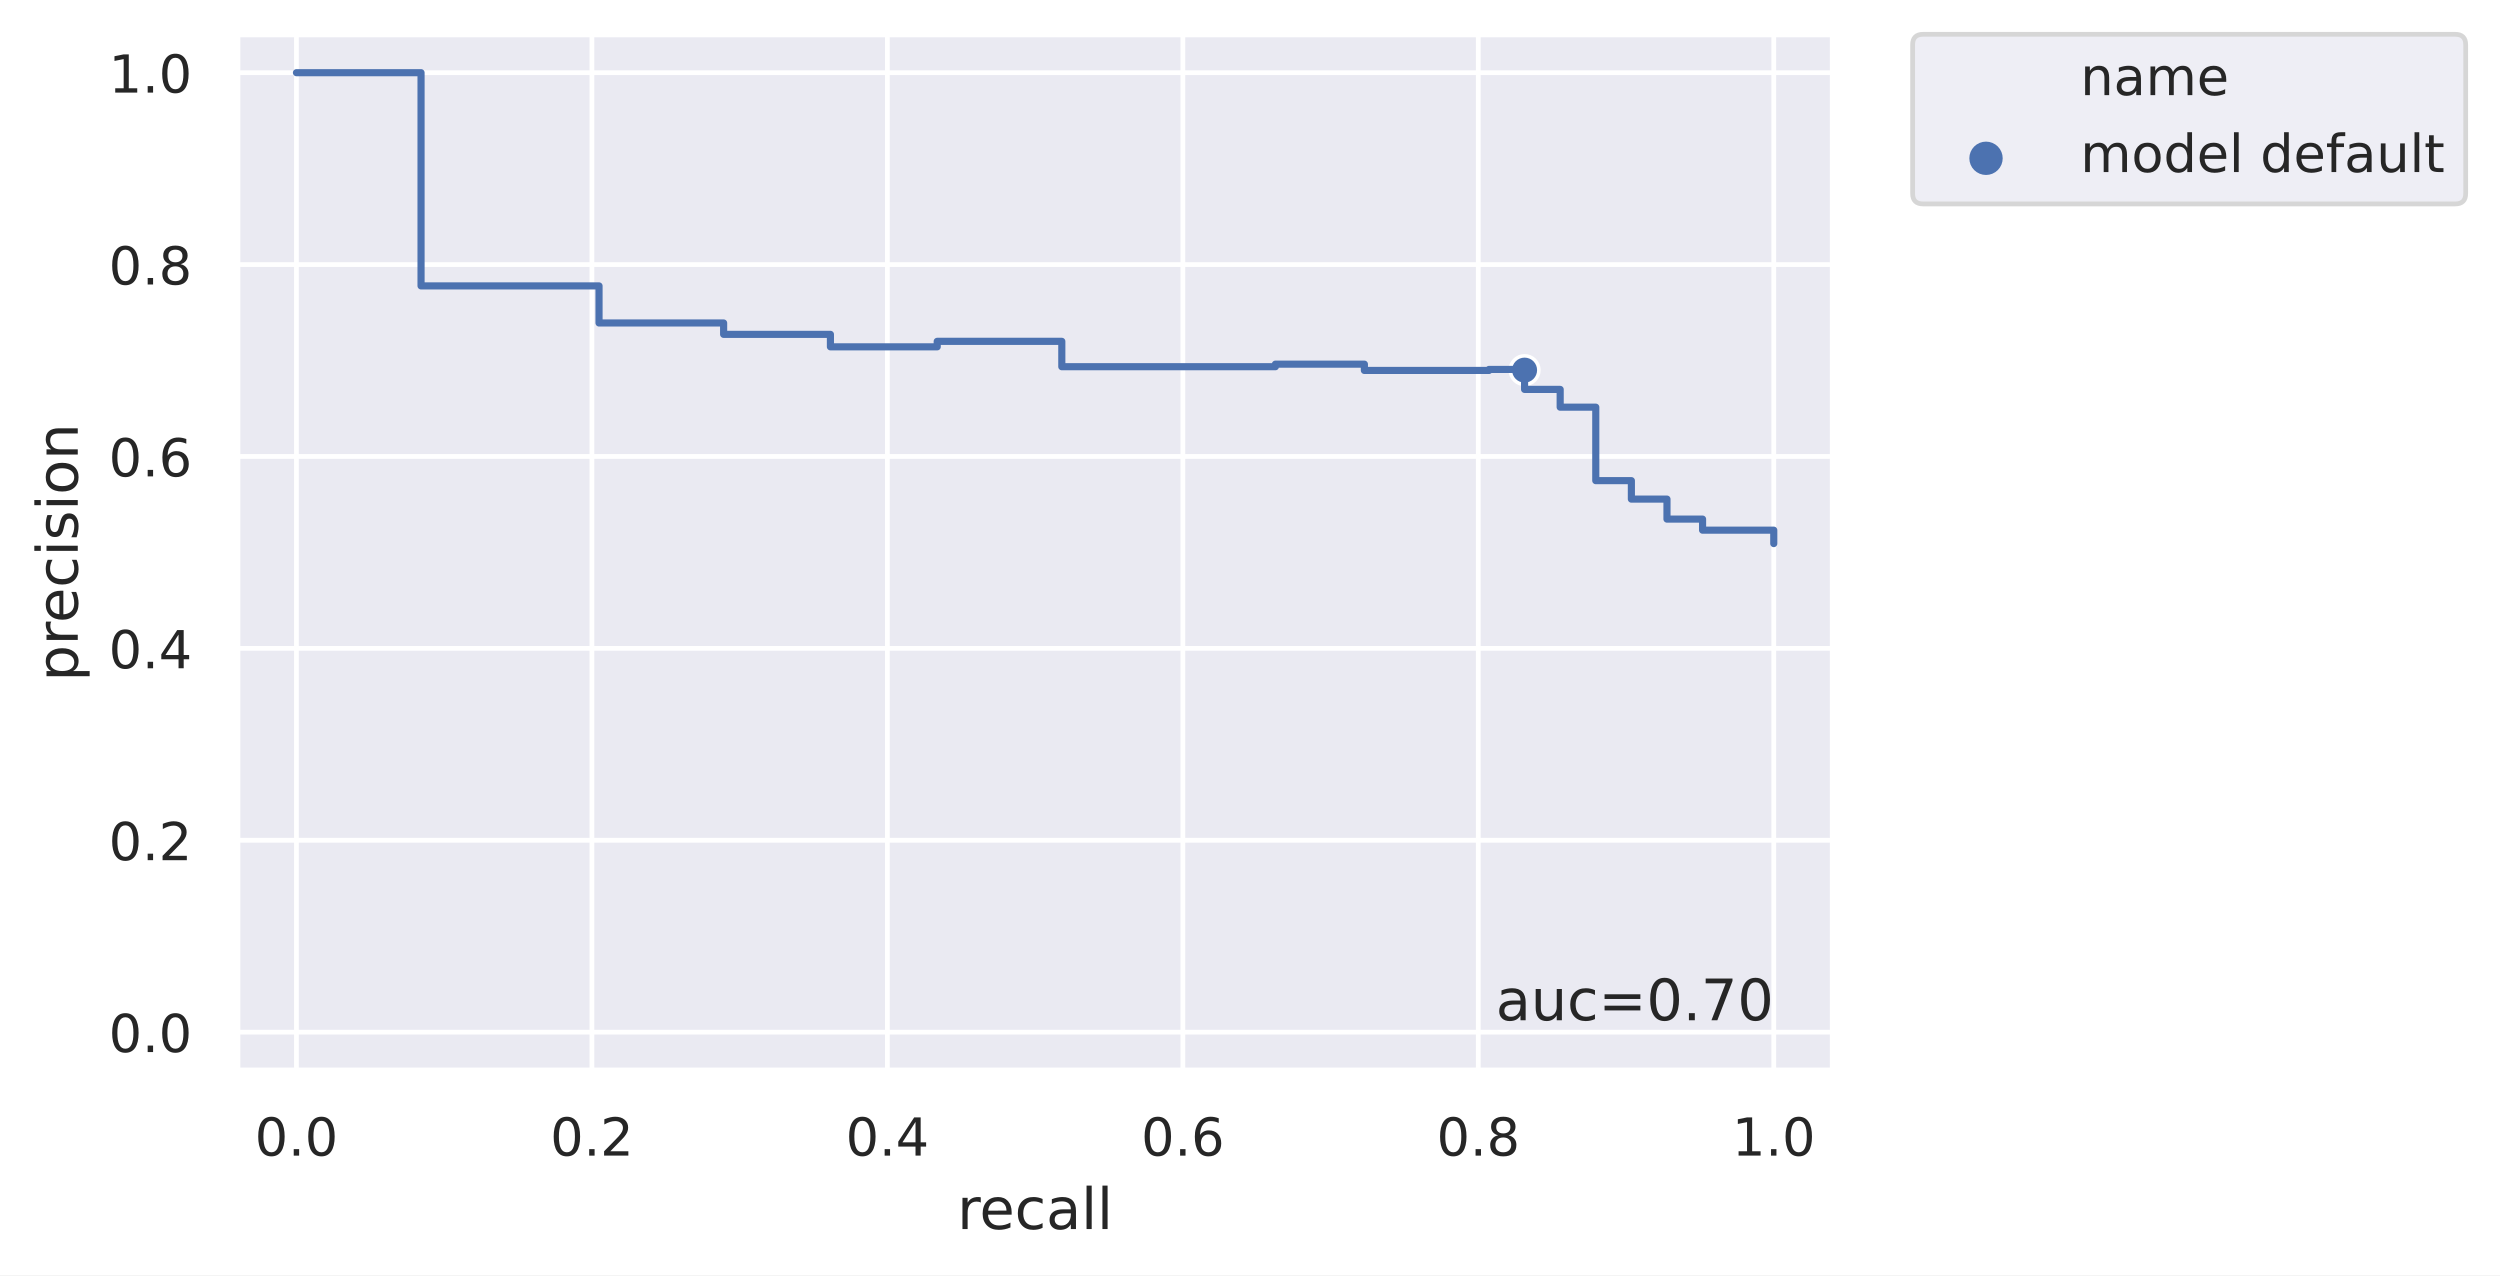
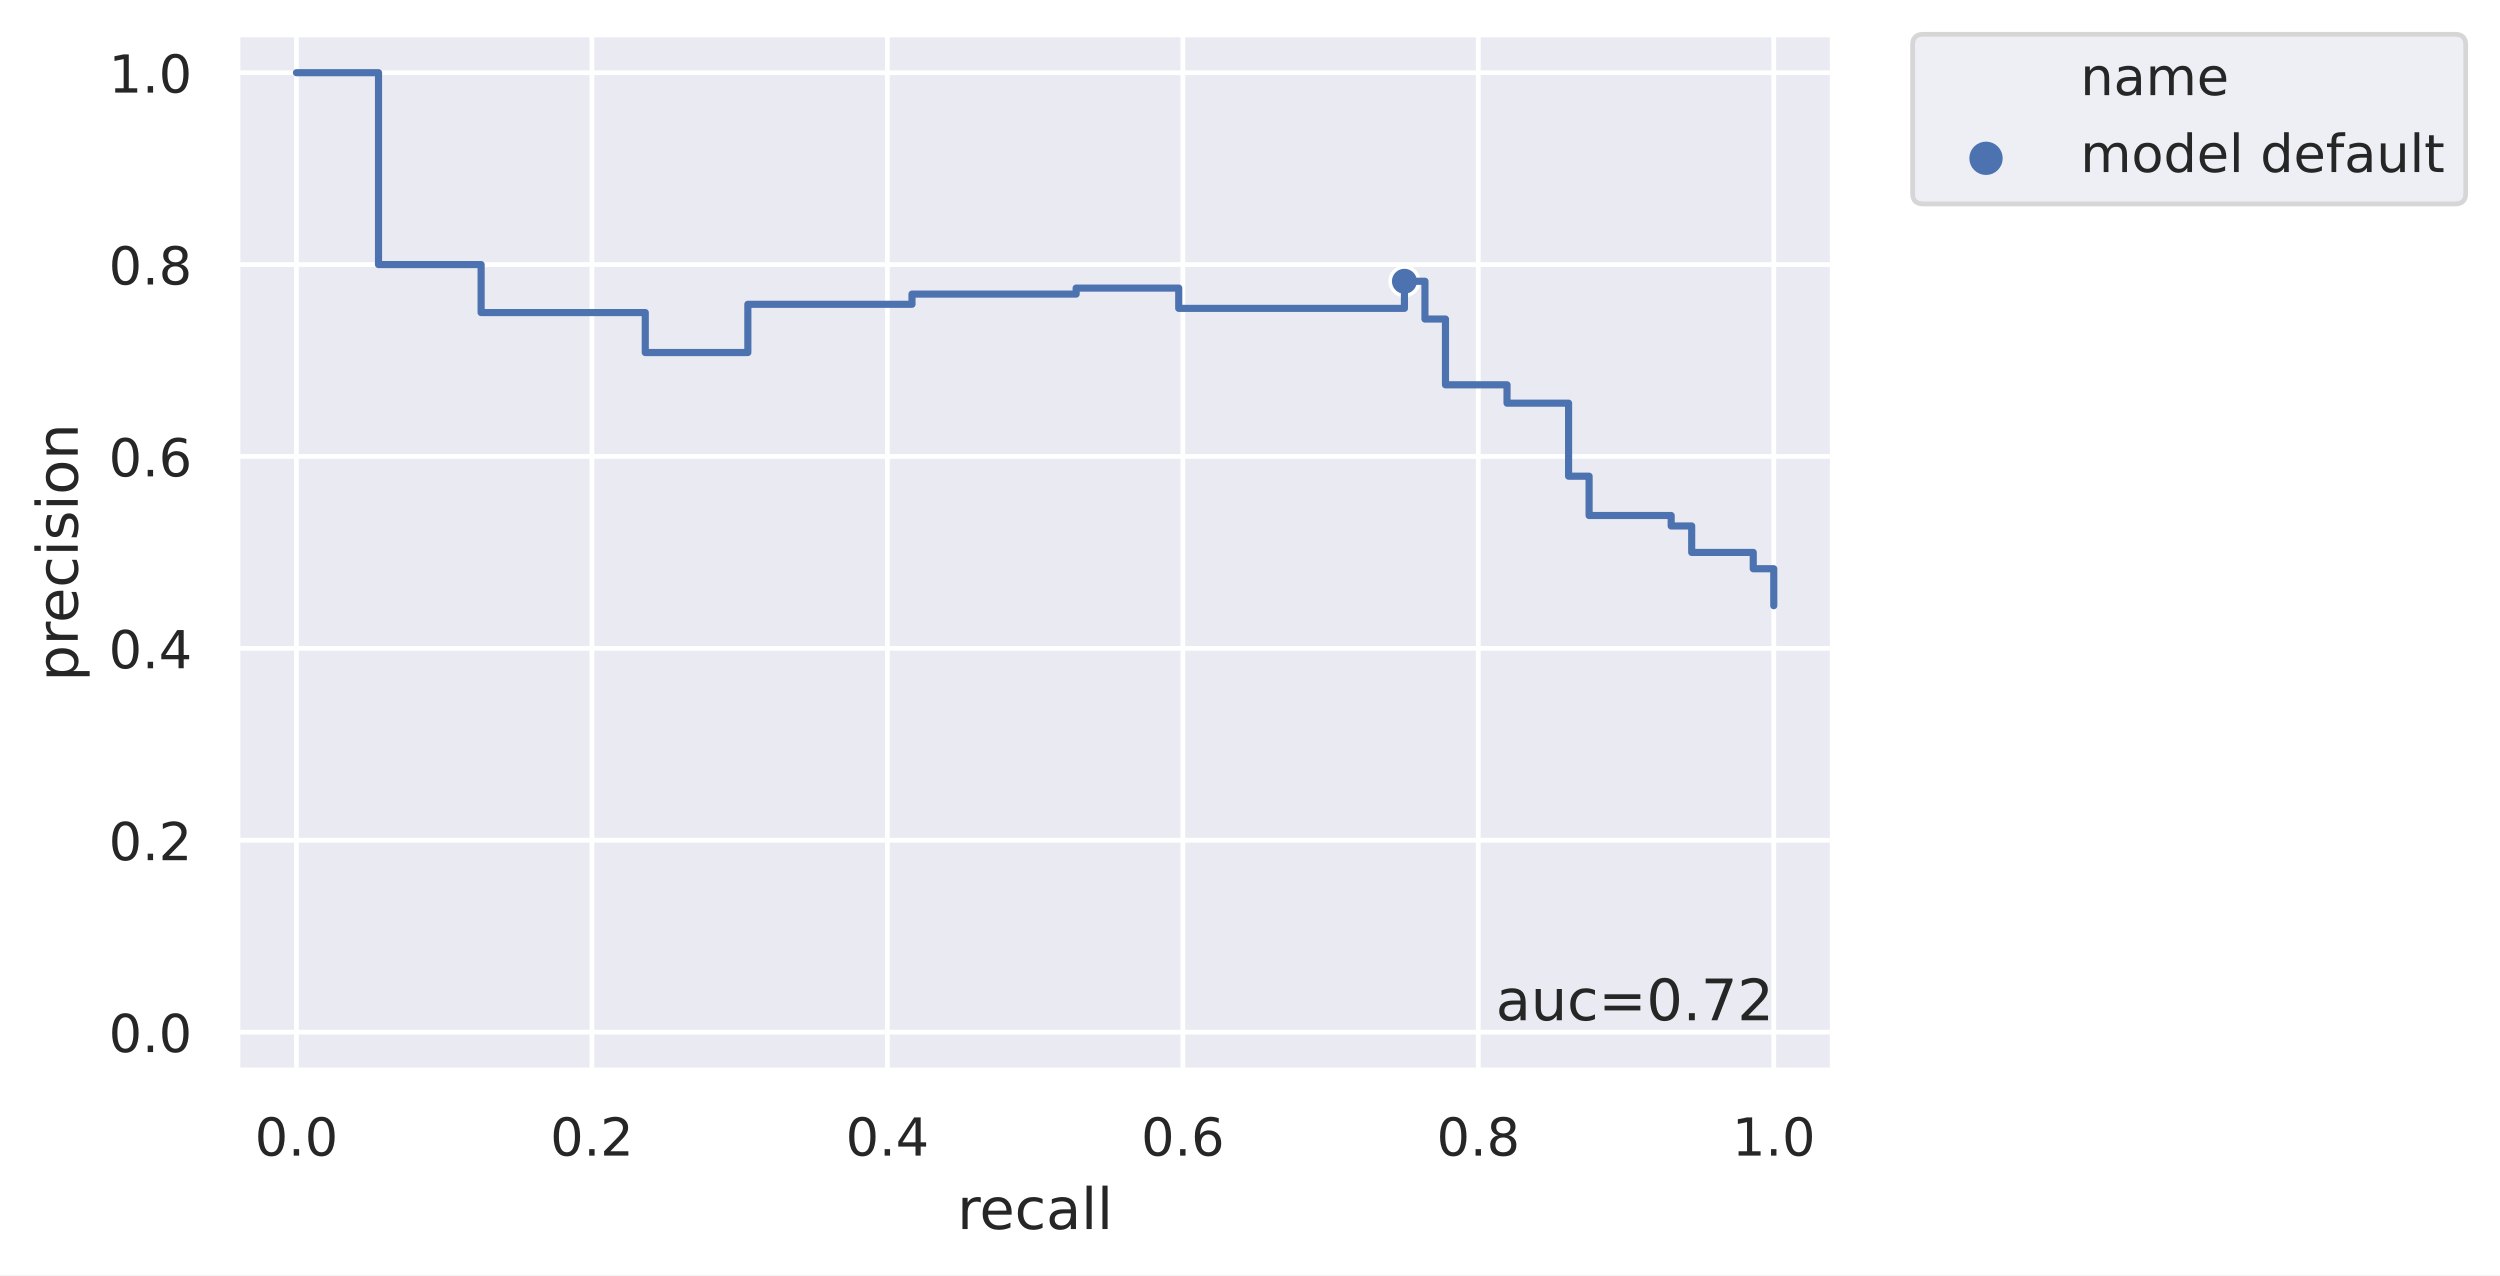
<svg xmlns="http://www.w3.org/2000/svg" xmlns:xlink="http://www.w3.org/1999/xlink" height="267.6pt" version="1.1" viewBox="0 0 524.601 267.6" width="524.601pt">
  <defs>
    <style type="text/css">
*{stroke-linecap:butt;stroke-linejoin:round;}
  </style>
  </defs>
  <g id="figure_1">
    <g id="patch_1">
      <path d="M 0 267.6  L 524.601 267.6  L 524.601 0  L 0 0  z " style="fill:#ffffff;" />
    </g>
    <g id="axes_1">
      <g id="patch_2">
        <path d="M 49.807 224.64  L 384.607 224.64  L 384.607 7.2  L 49.807 7.2  z " style="fill:#eaeaf2;" />
      </g>
      <g id="matplotlib.axis_1">
        <g id="xtick_1">
          <g id="line2d_1">
-             <path clip-path="url(#pe49c6536c7)" d="M 62.207 224.64  L 62.207 7.2  " style="fill:none;stroke:#ffffff;stroke-linecap:round;" />
+             <path clip-path="url(#pb0b1b858d1)" d="M 62.207 224.64  L 62.207 7.2  " style="fill:none;stroke:#ffffff;stroke-linecap:round;" />
          </g>
          <g id="text_1">
            <defs>
              <path d="M 31.781 66.406  Q 24.172 66.406 20.328 58.906  Q 16.5 51.422 16.5 36.375  Q 16.5 21.391 20.328 13.891  Q 24.172 6.391 31.781 6.391  Q 39.453 6.391 43.281 13.891  Q 47.125 21.391 47.125 36.375  Q 47.125 51.422 43.281 58.906  Q 39.453 66.406 31.781 66.406  z M 31.781 74.219  Q 44.047 74.219 50.516 64.516  Q 56.984 54.828 56.984 36.375  Q 56.984 17.969 50.516 8.266  Q 44.047 -1.422 31.781 -1.422  Q 19.531 -1.422 13.062 8.266  Q 6.594 17.969 6.594 36.375  Q 6.594 54.828 13.062 64.516  Q 19.531 74.219 31.781 74.219  z " id="DejaVuSans-48" />
              <path d="M 10.688 12.406  L 21 12.406  L 21 0  L 10.688 0  z " id="DejaVuSans-46" />
            </defs>
            <g style="fill:#262626;" transform="translate(53.46047 242.4983)scale(0.11 -0.11)">
              <use xlink:href="#DejaVuSans-48" />
              <use x="63.623" xlink:href="#DejaVuSans-46" />
              <use x="95.41" xlink:href="#DejaVuSans-48" />
            </g>
          </g>
        </g>
        <g id="xtick_2">
          <g id="line2d_2">
-             <path clip-path="url(#pe49c6536c7)" d="M 124.207 224.64  L 124.207 7.2  " style="fill:none;stroke:#ffffff;stroke-linecap:round;" />
+             <path clip-path="url(#pb0b1b858d1)" d="M 124.207 224.64  L 124.207 7.2  " style="fill:none;stroke:#ffffff;stroke-linecap:round;" />
          </g>
          <g id="text_2">
            <defs>
              <path d="M 19.188 8.297  L 53.609 8.297  L 53.609 0  L 7.328 0  L 7.328 8.297  Q 12.938 14.109 22.625 23.891  Q 32.328 33.688 34.812 36.531  Q 39.547 41.844 41.422 45.531  Q 43.312 49.219 43.312 52.781  Q 43.312 58.594 39.234 62.25  Q 35.156 65.922 28.609 65.922  Q 23.969 65.922 18.812 64.312  Q 13.672 62.703 7.812 59.422  L 7.812 69.391  Q 13.766 71.781 18.938 73  Q 24.125 74.219 28.422 74.219  Q 39.75 74.219 46.484 68.547  Q 53.219 62.891 53.219 53.422  Q 53.219 48.922 51.531 44.891  Q 49.859 40.875 45.406 35.406  Q 44.188 33.984 37.641 27.219  Q 31.109 20.453 19.188 8.297  z " id="DejaVuSans-50" />
            </defs>
            <g style="fill:#262626;" transform="translate(115.4605 242.4983)scale(0.11 -0.11)">
              <use xlink:href="#DejaVuSans-48" />
              <use x="63.623" xlink:href="#DejaVuSans-46" />
              <use x="95.41" xlink:href="#DejaVuSans-50" />
            </g>
          </g>
        </g>
        <g id="xtick_3">
          <g id="line2d_3">
-             <path clip-path="url(#pe49c6536c7)" d="M 186.207 224.64  L 186.207 7.2  " style="fill:none;stroke:#ffffff;stroke-linecap:round;" />
+             <path clip-path="url(#pb0b1b858d1)" d="M 186.207 224.64  L 186.207 7.2  " style="fill:none;stroke:#ffffff;stroke-linecap:round;" />
          </g>
          <g id="text_3">
            <defs>
              <path d="M 37.797 64.312  L 12.891 25.391  L 37.797 25.391  z M 35.203 72.906  L 47.609 72.906  L 47.609 25.391  L 58.016 25.391  L 58.016 17.188  L 47.609 17.188  L 47.609 0  L 37.797 0  L 37.797 17.188  L 4.891 17.188  L 4.891 26.703  z " id="DejaVuSans-52" />
            </defs>
            <g style="fill:#262626;" transform="translate(177.4605 242.4983)scale(0.11 -0.11)">
              <use xlink:href="#DejaVuSans-48" />
              <use x="63.623" xlink:href="#DejaVuSans-46" />
              <use x="95.41" xlink:href="#DejaVuSans-52" />
            </g>
          </g>
        </g>
        <g id="xtick_4">
          <g id="line2d_4">
-             <path clip-path="url(#pe49c6536c7)" d="M 248.207 224.64  L 248.207 7.2  " style="fill:none;stroke:#ffffff;stroke-linecap:round;" />
+             <path clip-path="url(#pb0b1b858d1)" d="M 248.207 224.64  L 248.207 7.2  " style="fill:none;stroke:#ffffff;stroke-linecap:round;" />
          </g>
          <g id="text_4">
            <defs>
              <path d="M 33.016 40.375  Q 26.375 40.375 22.484 35.828  Q 18.609 31.297 18.609 23.391  Q 18.609 15.531 22.484 10.953  Q 26.375 6.391 33.016 6.391  Q 39.656 6.391 43.531 10.953  Q 47.406 15.531 47.406 23.391  Q 47.406 31.297 43.531 35.828  Q 39.656 40.375 33.016 40.375  z M 52.594 71.297  L 52.594 62.312  Q 48.875 64.062 45.094 64.984  Q 41.312 65.922 37.594 65.922  Q 27.828 65.922 22.672 59.328  Q 17.531 52.734 16.797 39.406  Q 19.672 43.656 24.016 45.922  Q 28.375 48.188 33.594 48.188  Q 44.578 48.188 50.953 41.516  Q 57.328 34.859 57.328 23.391  Q 57.328 12.156 50.688 5.359  Q 44.047 -1.422 33.016 -1.422  Q 20.359 -1.422 13.672 8.266  Q 6.984 17.969 6.984 36.375  Q 6.984 53.656 15.188 63.938  Q 23.391 74.219 37.203 74.219  Q 40.922 74.219 44.703 73.484  Q 48.484 72.75 52.594 71.297  z " id="DejaVuSans-54" />
            </defs>
            <g style="fill:#262626;" transform="translate(239.4605 242.4983)scale(0.11 -0.11)">
              <use xlink:href="#DejaVuSans-48" />
              <use x="63.623" xlink:href="#DejaVuSans-46" />
              <use x="95.41" xlink:href="#DejaVuSans-54" />
            </g>
          </g>
        </g>
        <g id="xtick_5">
          <g id="line2d_5">
-             <path clip-path="url(#pe49c6536c7)" d="M 310.207 224.64  L 310.207 7.2  " style="fill:none;stroke:#ffffff;stroke-linecap:round;" />
+             <path clip-path="url(#pb0b1b858d1)" d="M 310.207 224.64  L 310.207 7.2  " style="fill:none;stroke:#ffffff;stroke-linecap:round;" />
          </g>
          <g id="text_5">
            <defs>
              <path d="M 31.781 34.625  Q 24.75 34.625 20.719 30.859  Q 16.703 27.094 16.703 20.516  Q 16.703 13.922 20.719 10.156  Q 24.75 6.391 31.781 6.391  Q 38.812 6.391 42.859 10.172  Q 46.922 13.969 46.922 20.516  Q 46.922 27.094 42.891 30.859  Q 38.875 34.625 31.781 34.625  z M 21.922 38.812  Q 15.578 40.375 12.031 44.719  Q 8.5 49.078 8.5 55.328  Q 8.5 64.062 14.719 69.141  Q 20.953 74.219 31.781 74.219  Q 42.672 74.219 48.875 69.141  Q 55.078 64.062 55.078 55.328  Q 55.078 49.078 51.531 44.719  Q 48 40.375 41.703 38.812  Q 48.828 37.156 52.797 32.312  Q 56.781 27.484 56.781 20.516  Q 56.781 9.906 50.312 4.234  Q 43.844 -1.422 31.781 -1.422  Q 19.734 -1.422 13.25 4.234  Q 6.781 9.906 6.781 20.516  Q 6.781 27.484 10.781 32.312  Q 14.797 37.156 21.922 38.812  z M 18.312 54.391  Q 18.312 48.734 21.844 45.562  Q 25.391 42.391 31.781 42.391  Q 38.141 42.391 41.719 45.562  Q 45.312 48.734 45.312 54.391  Q 45.312 60.062 41.719 63.234  Q 38.141 66.406 31.781 66.406  Q 25.391 66.406 21.844 63.234  Q 18.312 60.062 18.312 54.391  z " id="DejaVuSans-56" />
            </defs>
            <g style="fill:#262626;" transform="translate(301.4605 242.4983)scale(0.11 -0.11)">
              <use xlink:href="#DejaVuSans-48" />
              <use x="63.623" xlink:href="#DejaVuSans-46" />
              <use x="95.41" xlink:href="#DejaVuSans-56" />
            </g>
          </g>
        </g>
        <g id="xtick_6">
          <g id="line2d_6">
-             <path clip-path="url(#pe49c6536c7)" d="M 372.207 224.64  L 372.207 7.2  " style="fill:none;stroke:#ffffff;stroke-linecap:round;" />
+             <path clip-path="url(#pb0b1b858d1)" d="M 372.207 224.64  L 372.207 7.2  " style="fill:none;stroke:#ffffff;stroke-linecap:round;" />
          </g>
          <g id="text_6">
            <defs>
              <path d="M 12.406 8.297  L 28.516 8.297  L 28.516 63.922  L 10.984 60.406  L 10.984 69.391  L 28.422 72.906  L 38.281 72.906  L 38.281 8.297  L 54.391 8.297  L 54.391 0  L 12.406 0  z " id="DejaVuSans-49" />
            </defs>
            <g style="fill:#262626;" transform="translate(363.4605 242.4983)scale(0.11 -0.11)">
              <use xlink:href="#DejaVuSans-49" />
              <use x="63.623" xlink:href="#DejaVuSans-46" />
              <use x="95.41" xlink:href="#DejaVuSans-48" />
            </g>
          </g>
        </g>
        <g id="text_7">
          <defs>
            <path d="M 41.109 46.297  Q 39.594 47.172 37.812 47.578  Q 36.031 48 33.891 48  Q 26.266 48 22.188 43.047  Q 18.109 38.094 18.109 28.812  L 18.109 0  L 9.078 0  L 9.078 54.688  L 18.109 54.688  L 18.109 46.188  Q 20.953 51.172 25.484 53.578  Q 30.031 56 36.531 56  Q 37.453 56 38.578 55.875  Q 39.703 55.766 41.062 55.516  z " id="DejaVuSans-114" />
            <path d="M 56.203 29.594  L 56.203 25.203  L 14.891 25.203  Q 15.484 15.922 20.484 11.062  Q 25.484 6.203 34.422 6.203  Q 39.594 6.203 44.453 7.469  Q 49.312 8.734 54.109 11.281  L 54.109 2.781  Q 49.266 0.734 44.188 -0.344  Q 39.109 -1.422 33.891 -1.422  Q 20.797 -1.422 13.156 6.188  Q 5.516 13.812 5.516 26.812  Q 5.516 40.234 12.766 48.109  Q 20.016 56 32.328 56  Q 43.359 56 49.781 48.891  Q 56.203 41.797 56.203 29.594  z M 47.219 32.234  Q 47.125 39.594 43.094 43.984  Q 39.062 48.391 32.422 48.391  Q 24.906 48.391 20.391 44.141  Q 15.875 39.891 15.188 32.172  z " id="DejaVuSans-101" />
            <path d="M 48.781 52.594  L 48.781 44.188  Q 44.969 46.297 41.141 47.344  Q 37.312 48.391 33.406 48.391  Q 24.656 48.391 19.812 42.844  Q 14.984 37.312 14.984 27.297  Q 14.984 17.281 19.812 11.734  Q 24.656 6.203 33.406 6.203  Q 37.312 6.203 41.141 7.25  Q 44.969 8.297 48.781 10.406  L 48.781 2.094  Q 45.016 0.344 40.984 -0.531  Q 36.969 -1.422 32.422 -1.422  Q 20.062 -1.422 12.781 6.344  Q 5.516 14.109 5.516 27.297  Q 5.516 40.672 12.859 48.328  Q 20.219 56 33.016 56  Q 37.156 56 41.109 55.141  Q 45.062 54.297 48.781 52.594  z " id="DejaVuSans-99" />
            <path d="M 34.281 27.484  Q 23.391 27.484 19.188 25  Q 14.984 22.516 14.984 16.5  Q 14.984 11.719 18.141 8.906  Q 21.297 6.109 26.703 6.109  Q 34.188 6.109 38.703 11.406  Q 43.219 16.703 43.219 25.484  L 43.219 27.484  z M 52.203 31.203  L 52.203 0  L 43.219 0  L 43.219 8.297  Q 40.141 3.328 35.547 0.953  Q 30.953 -1.422 24.312 -1.422  Q 15.922 -1.422 10.953 3.297  Q 6 8.016 6 15.922  Q 6 25.141 12.172 29.828  Q 18.359 34.516 30.609 34.516  L 43.219 34.516  L 43.219 35.406  Q 43.219 41.609 39.141 45  Q 35.062 48.391 27.688 48.391  Q 23 48.391 18.547 47.266  Q 14.109 46.141 10.016 43.891  L 10.016 52.203  Q 14.938 54.109 19.578 55.047  Q 24.219 56 28.609 56  Q 40.484 56 46.344 49.844  Q 52.203 43.703 52.203 31.203  z " id="DejaVuSans-97" />
            <path d="M 9.422 75.984  L 18.406 75.984  L 18.406 0  L 9.422 0  z " id="DejaVuSans-108" />
          </defs>
          <g style="fill:#262626;" transform="translate(200.8741 257.9041)scale(0.12 -0.12)">
            <use xlink:href="#DejaVuSans-114" />
            <use x="38.863" xlink:href="#DejaVuSans-101" />
            <use x="100.387" xlink:href="#DejaVuSans-99" />
            <use x="155.367" xlink:href="#DejaVuSans-97" />
            <use x="216.646" xlink:href="#DejaVuSans-108" />
            <use x="244.43" xlink:href="#DejaVuSans-108" />
          </g>
        </g>
      </g>
      <g id="matplotlib.axis_2">
        <g id="ytick_1">
          <g id="line2d_7">
-             <path clip-path="url(#pe49c6536c7)" d="M 49.807 216.587  L 384.607 216.587  " style="fill:none;stroke:#ffffff;stroke-linecap:round;" />
+             <path clip-path="url(#pb0b1b858d1)" d="M 49.807 216.587  L 384.607 216.587  " style="fill:none;stroke:#ffffff;stroke-linecap:round;" />
          </g>
          <g id="text_8">
            <g style="fill:#262626;" transform="translate(22.81375 220.7658)scale(0.11 -0.11)">
              <use xlink:href="#DejaVuSans-48" />
              <use x="63.623" xlink:href="#DejaVuSans-46" />
              <use x="95.41" xlink:href="#DejaVuSans-48" />
            </g>
          </g>
        </g>
        <g id="ytick_2">
          <g id="line2d_8">
-             <path clip-path="url(#pe49c6536c7)" d="M 49.807 176.32  L 384.607 176.32  " style="fill:none;stroke:#ffffff;stroke-linecap:round;" />
+             <path clip-path="url(#pb0b1b858d1)" d="M 49.807 176.32  L 384.607 176.32  " style="fill:none;stroke:#ffffff;stroke-linecap:round;" />
          </g>
          <g id="text_9">
            <g style="fill:#262626;" transform="translate(22.81375 180.4991)scale(0.11 -0.11)">
              <use xlink:href="#DejaVuSans-48" />
              <use x="63.623" xlink:href="#DejaVuSans-46" />
              <use x="95.41" xlink:href="#DejaVuSans-50" />
            </g>
          </g>
        </g>
        <g id="ytick_3">
          <g id="line2d_9">
-             <path clip-path="url(#pe49c6536c7)" d="M 49.807 136.053  L 384.607 136.053  " style="fill:none;stroke:#ffffff;stroke-linecap:round;" />
+             <path clip-path="url(#pb0b1b858d1)" d="M 49.807 136.053  L 384.607 136.053  " style="fill:none;stroke:#ffffff;stroke-linecap:round;" />
          </g>
          <g id="text_10">
            <g style="fill:#262626;" transform="translate(22.81375 140.2325)scale(0.11 -0.11)">
              <use xlink:href="#DejaVuSans-48" />
              <use x="63.623" xlink:href="#DejaVuSans-46" />
              <use x="95.41" xlink:href="#DejaVuSans-52" />
            </g>
          </g>
        </g>
        <g id="ytick_4">
          <g id="line2d_10">
-             <path clip-path="url(#pe49c6536c7)" d="M 49.807 95.787  L 384.607 95.787  " style="fill:none;stroke:#ffffff;stroke-linecap:round;" />
+             <path clip-path="url(#pb0b1b858d1)" d="M 49.807 95.787  L 384.607 95.787  " style="fill:none;stroke:#ffffff;stroke-linecap:round;" />
          </g>
          <g id="text_11">
            <g style="fill:#262626;" transform="translate(22.81375 99.96581)scale(0.11 -0.11)">
              <use xlink:href="#DejaVuSans-48" />
              <use x="63.623" xlink:href="#DejaVuSans-46" />
              <use x="95.41" xlink:href="#DejaVuSans-54" />
            </g>
          </g>
        </g>
        <g id="ytick_5">
          <g id="line2d_11">
-             <path clip-path="url(#pe49c6536c7)" d="M 49.807 55.52  L 384.607 55.52  " style="fill:none;stroke:#ffffff;stroke-linecap:round;" />
+             <path clip-path="url(#pb0b1b858d1)" d="M 49.807 55.52  L 384.607 55.52  " style="fill:none;stroke:#ffffff;stroke-linecap:round;" />
          </g>
          <g id="text_12">
            <g style="fill:#262626;" transform="translate(22.81375 59.69914)scale(0.11 -0.11)">
              <use xlink:href="#DejaVuSans-48" />
              <use x="63.623" xlink:href="#DejaVuSans-46" />
              <use x="95.41" xlink:href="#DejaVuSans-56" />
            </g>
          </g>
        </g>
        <g id="ytick_6">
          <g id="line2d_12">
-             <path clip-path="url(#pe49c6536c7)" d="M 49.807 15.253  L 384.607 15.253  " style="fill:none;stroke:#ffffff;stroke-linecap:round;" />
+             <path clip-path="url(#pb0b1b858d1)" d="M 49.807 15.253  L 384.607 15.253  " style="fill:none;stroke:#ffffff;stroke-linecap:round;" />
          </g>
          <g id="text_13">
            <g style="fill:#262626;" transform="translate(22.81375 19.43247)scale(0.11 -0.11)">
              <use xlink:href="#DejaVuSans-49" />
              <use x="63.623" xlink:href="#DejaVuSans-46" />
              <use x="95.41" xlink:href="#DejaVuSans-48" />
            </g>
          </g>
        </g>
        <g id="text_14">
          <defs>
            <path d="M 18.109 8.203  L 18.109 -20.797  L 9.078 -20.797  L 9.078 54.688  L 18.109 54.688  L 18.109 46.391  Q 20.953 51.266 25.266 53.625  Q 29.594 56 35.594 56  Q 45.562 56 51.781 48.094  Q 58.016 40.188 58.016 27.297  Q 58.016 14.406 51.781 6.484  Q 45.562 -1.422 35.594 -1.422  Q 29.594 -1.422 25.266 0.953  Q 20.953 3.328 18.109 8.203  z M 48.688 27.297  Q 48.688 37.203 44.609 42.844  Q 40.531 48.484 33.406 48.484  Q 26.266 48.484 22.188 42.844  Q 18.109 37.203 18.109 27.297  Q 18.109 17.391 22.188 11.75  Q 26.266 6.109 33.406 6.109  Q 40.531 6.109 44.609 11.75  Q 48.688 17.391 48.688 27.297  z " id="DejaVuSans-112" />
            <path d="M 9.422 54.688  L 18.406 54.688  L 18.406 0  L 9.422 0  z M 9.422 75.984  L 18.406 75.984  L 18.406 64.594  L 9.422 64.594  z " id="DejaVuSans-105" />
            <path d="M 44.281 53.078  L 44.281 44.578  Q 40.484 46.531 36.375 47.5  Q 32.281 48.484 27.875 48.484  Q 21.188 48.484 17.844 46.438  Q 14.5 44.391 14.5 40.281  Q 14.5 37.156 16.891 35.375  Q 19.281 33.594 26.516 31.984  L 29.594 31.297  Q 39.156 29.25 43.188 25.516  Q 47.219 21.781 47.219 15.094  Q 47.219 7.469 41.188 3.016  Q 35.156 -1.422 24.609 -1.422  Q 20.219 -1.422 15.453 -0.562  Q 10.688 0.297 5.422 2  L 5.422 11.281  Q 10.406 8.688 15.234 7.391  Q 20.062 6.109 24.812 6.109  Q 31.156 6.109 34.562 8.281  Q 37.984 10.453 37.984 14.406  Q 37.984 18.062 35.516 20.016  Q 33.062 21.969 24.703 23.781  L 21.578 24.516  Q 13.234 26.266 9.516 29.906  Q 5.812 33.547 5.812 39.891  Q 5.812 47.609 11.281 51.797  Q 16.75 56 26.812 56  Q 31.781 56 36.172 55.266  Q 40.578 54.547 44.281 53.078  z " id="DejaVuSans-115" />
            <path d="M 30.609 48.391  Q 23.391 48.391 19.188 42.75  Q 14.984 37.109 14.984 27.297  Q 14.984 17.484 19.156 11.844  Q 23.344 6.203 30.609 6.203  Q 37.797 6.203 41.984 11.859  Q 46.188 17.531 46.188 27.297  Q 46.188 37.016 41.984 42.703  Q 37.797 48.391 30.609 48.391  z M 30.609 56  Q 42.328 56 49.016 48.375  Q 55.719 40.766 55.719 27.297  Q 55.719 13.875 49.016 6.219  Q 42.328 -1.422 30.609 -1.422  Q 18.844 -1.422 12.172 6.219  Q 5.516 13.875 5.516 27.297  Q 5.516 40.766 12.172 48.375  Q 18.844 56 30.609 56  z " id="DejaVuSans-111" />
            <path d="M 54.891 33.016  L 54.891 0  L 45.906 0  L 45.906 32.719  Q 45.906 40.484 42.875 44.328  Q 39.844 48.188 33.797 48.188  Q 26.516 48.188 22.312 43.547  Q 18.109 38.922 18.109 30.906  L 18.109 0  L 9.078 0  L 9.078 54.688  L 18.109 54.688  L 18.109 46.188  Q 21.344 51.125 25.703 53.562  Q 30.078 56 35.797 56  Q 45.219 56 50.047 50.172  Q 54.891 44.344 54.891 33.016  z " id="DejaVuSans-110" />
          </defs>
          <g style="fill:#262626;" transform="translate(16.31812 142.9847)rotate(-90)scale(0.12 -0.12)">
            <use xlink:href="#DejaVuSans-112" />
            <use x="63.477" xlink:href="#DejaVuSans-114" />
            <use x="102.34" xlink:href="#DejaVuSans-101" />
            <use x="163.863" xlink:href="#DejaVuSans-99" />
            <use x="218.844" xlink:href="#DejaVuSans-105" />
            <use x="246.627" xlink:href="#DejaVuSans-115" />
            <use x="298.727" xlink:href="#DejaVuSans-105" />
            <use x="326.51" xlink:href="#DejaVuSans-111" />
            <use x="387.691" xlink:href="#DejaVuSans-110" />
          </g>
        </g>
      </g>
      <g id="PathCollection_1">
        <defs>
-           <path d="M 0 3  C 0.796 3 1.559 2.684 2.121 2.121  C 2.684 1.559 3 0.796 3 0  C 3 -0.796 2.684 -1.559 2.121 -2.121  C 1.559 -2.684 0.796 -3 0 -3  C -0.796 -3 -1.559 -2.684 -2.121 -2.121  C -2.684 -1.559 -3 -0.796 -3 0  C -3 0.796 -2.684 1.559 -2.121 2.121  C -1.559 2.684 -0.796 3 0 3  z " id="m5b071ce588" style="stroke:#ffffff;stroke-width:0.75;" />
+           <path d="M 0 3  C 0.796 3 1.559 2.684 2.121 2.121  C 2.684 1.559 3 0.796 3 0  C 3 -0.796 2.684 -1.559 2.121 -2.121  C 1.559 -2.684 0.796 -3 0 -3  C -0.796 -3 -1.559 -2.684 -2.121 -2.121  C -2.684 -1.559 -3 -0.796 -3 0  C -3 0.796 -2.684 1.559 -2.121 2.121  C -1.559 2.684 -0.796 3 0 3  z " id="mcdefa86e89" style="stroke:#ffffff;stroke-width:0.75;" />
        </defs>
-         <g clip-path="url(#pe49c6536c7)">
-           <use style="fill:#4c72b0;stroke:#ffffff;stroke-width:0.75;" x="319.918" xlink:href="#m5b071ce588" y="77.667" />
+         <g clip-path="url(#pb0b1b858d1)">
+           <use style="fill:#4c72b0;stroke:#ffffff;stroke-width:0.75;" x="294.707" xlink:href="#mcdefa86e89" y="59.021" />
        </g>
      </g>
      <g id="PathCollection_2" />
      <g id="PathCollection_3" />
      <g id="line2d_13">
-         <path clip-path="url(#pe49c6536c7)" d="M 372.207 114.067  L 372.207 111.253  L 357.267 111.253  L 357.267 108.929  L 349.798 108.929  L 349.798 105.853  L 349.798 105.853  L 349.798 104.735  L 342.328 104.735  L 342.328 100.86  L 334.858 100.86  L 334.858 98.06  L 334.858 98.06  L 334.858 90.968  L 334.858 90.968  L 334.858 85.443  L 327.388 85.443  L 327.388 81.713  L 319.918 81.713  L 319.918 77.667  L 319.918 77.667  L 319.918 77.521  L 312.448 77.521  L 312.448 77.736  L 286.304 77.736  L 286.304 76.418  L 267.629 76.418  L 267.629 76.952  L 222.81 76.952  L 222.81 71.627  L 196.665 71.627  L 196.665 72.777  L 174.255 72.777  L 174.255 70.162  L 151.846 70.162  L 151.846 67.775  L 125.701 67.775  L 125.701 59.994  L 88.352 59.994  L 88.352 15.253  L 62.207 15.253  " style="fill:none;stroke:#4c72b0;stroke-linecap:round;stroke-width:1.5;" />
+         <path clip-path="url(#pb0b1b858d1)" d="M 372.207 127.105  L 372.207 119.344  L 367.902 119.344  L 367.902 115.92  L 354.985 115.92  L 354.985 110.371  L 350.679 110.371  L 350.679 108.176  L 333.457 108.176  L 333.457 99.926  L 329.152 99.926  L 329.152 92.996  L 329.152 92.996  L 329.152 84.601  L 316.235 84.601  L 316.235 80.747  L 303.318 80.747  L 303.318 66.947  L 299.013 66.947  L 299.013 59.021  L 294.707 59.021  L 294.707 64.704  L 247.346 64.704  L 247.346 60.451  L 225.818 60.451  L 225.818 61.715  L 191.374 61.715  L 191.374 63.851  L 156.929 63.851  L 156.929 73.976  L 135.402 73.976  L 135.402 65.587  L 100.957 65.587  L 100.957 55.52  L 79.429 55.52  L 79.429 15.253  L 66.513 15.253  L 66.513 15.253  L 62.207 15.253  " style="fill:none;stroke:#4c72b0;stroke-linecap:round;stroke-width:1.5;" />
      </g>
      <g id="patch_3">
        <path d="M 49.807 224.64  L 49.807 7.2  " style="fill:none;stroke:#ffffff;stroke-linecap:square;stroke-linejoin:miter;stroke-width:1.25;" />
      </g>
      <g id="patch_4">
        <path d="M 384.607 224.64  L 384.607 7.2  " style="fill:none;stroke:#ffffff;stroke-linecap:square;stroke-linejoin:miter;stroke-width:1.25;" />
      </g>
      <g id="patch_5">
        <path d="M 49.807 224.64  L 384.607 224.64  " style="fill:none;stroke:#ffffff;stroke-linecap:square;stroke-linejoin:miter;stroke-width:1.25;" />
      </g>
      <g id="patch_6">
        <path d="M 49.807 7.2  L 384.607 7.2  " style="fill:none;stroke:#ffffff;stroke-linecap:square;stroke-linejoin:miter;stroke-width:1.25;" />
      </g>
      <g id="text_15">
        <defs>
          <path d="M 8.5 21.578  L 8.5 54.688  L 17.484 54.688  L 17.484 21.922  Q 17.484 14.156 20.5 10.266  Q 23.531 6.391 29.594 6.391  Q 36.859 6.391 41.078 11.031  Q 45.312 15.672 45.312 23.688  L 45.312 54.688  L 54.297 54.688  L 54.297 0  L 45.312 0  L 45.312 8.406  Q 42.047 3.422 37.719 1  Q 33.406 -1.422 27.688 -1.422  Q 18.266 -1.422 13.375 4.438  Q 8.5 10.297 8.5 21.578  z M 31.109 56  z " id="DejaVuSans-117" />
          <path d="M 10.594 45.406  L 73.188 45.406  L 73.188 37.203  L 10.594 37.203  z M 10.594 25.484  L 73.188 25.484  L 73.188 17.188  L 10.594 17.188  z " id="DejaVuSans-61" />
          <path d="M 8.203 72.906  L 55.078 72.906  L 55.078 68.703  L 28.609 0  L 18.312 0  L 43.219 64.594  L 8.203 64.594  z " id="DejaVuSans-55" />
        </defs>
        <g style="fill:#262626;" transform="translate(313.8759 214.091)scale(0.12 -0.12)">
          <use xlink:href="#DejaVuSans-97" />
          <use x="61.279" xlink:href="#DejaVuSans-117" />
          <use x="124.658" xlink:href="#DejaVuSans-99" />
          <use x="179.639" xlink:href="#DejaVuSans-61" />
          <use x="263.428" xlink:href="#DejaVuSans-48" />
          <use x="327.051" xlink:href="#DejaVuSans-46" />
          <use x="358.838" xlink:href="#DejaVuSans-55" />
-           <use x="422.461" xlink:href="#DejaVuSans-48" />
+           <use x="422.461" xlink:href="#DejaVuSans-50" />
        </g>
      </g>
      <g id="legend_1">
        <g id="patch_7">
          <path d="M 403.547 42.792  L 515.201 42.792  Q 517.401 42.792 517.401 40.592  L 517.401 9.4  Q 517.401 7.2 515.201 7.2  L 403.547 7.2  Q 401.347 7.2 401.347 9.4  L 401.347 40.592  Q 401.347 42.792 403.547 42.792  z " style="fill:#eaeaf2;opacity:0.8;stroke:#cccccc;stroke-linejoin:miter;" />
        </g>
        <g id="PathCollection_4">
          <defs>
-             <path id="me9a5aa5ae6" style="stroke:#ffffff;stroke-width:1.5;" />
+             <path id="m22d855ab06" style="stroke:#ffffff;stroke-width:1.5;" />
          </defs>
          <g>
-             <use style="fill:#ffffff;stroke:#ffffff;stroke-width:1.5;" x="416.747" xlink:href="#me9a5aa5ae6" y="17.071" />
+             <use style="fill:#ffffff;stroke:#ffffff;stroke-width:1.5;" x="416.747" xlink:href="#m22d855ab06" y="17.071" />
          </g>
        </g>
        <g id="text_16">
          <defs>
            <path d="M 52 44.188  Q 55.375 50.25 60.062 53.125  Q 64.75 56 71.094 56  Q 79.641 56 84.281 50.016  Q 88.922 44.047 88.922 33.016  L 88.922 0  L 79.891 0  L 79.891 32.719  Q 79.891 40.578 77.094 44.375  Q 74.312 48.188 68.609 48.188  Q 61.625 48.188 57.562 43.547  Q 53.516 38.922 53.516 30.906  L 53.516 0  L 44.484 0  L 44.484 32.719  Q 44.484 40.625 41.703 44.406  Q 38.922 48.188 33.109 48.188  Q 26.219 48.188 22.156 43.531  Q 18.109 38.875 18.109 30.906  L 18.109 0  L 9.078 0  L 9.078 54.688  L 18.109 54.688  L 18.109 46.188  Q 21.188 51.219 25.484 53.609  Q 29.781 56 35.688 56  Q 41.656 56 45.828 52.969  Q 50 49.953 52 44.188  z " id="DejaVuSans-109" />
          </defs>
          <g style="fill:#262626;" transform="translate(436.5472 19.95828)scale(0.11 -0.11)">
            <use xlink:href="#DejaVuSans-110" />
            <use x="63.379" xlink:href="#DejaVuSans-97" />
            <use x="124.658" xlink:href="#DejaVuSans-109" />
            <use x="222.07" xlink:href="#DejaVuSans-101" />
          </g>
        </g>
        <g id="PathCollection_5">
          <defs>
-             <path d="M 0 3  C 0.796 3 1.559 2.684 2.121 2.121  C 2.684 1.559 3 0.796 3 0  C 3 -0.796 2.684 -1.559 2.121 -2.121  C 1.559 -2.684 0.796 -3 0 -3  C -0.796 -3 -1.559 -2.684 -2.121 -2.121  C -2.684 -1.559 -3 -0.796 -3 0  C -3 0.796 -2.684 1.559 -2.121 2.121  C -1.559 2.684 -0.796 3 0 3  z " id="m19b7313271" style="stroke:#4c72b0;" />
+             <path d="M 0 3  C 0.796 3 1.559 2.684 2.121 2.121  C 2.684 1.559 3 0.796 3 0  C 3 -0.796 2.684 -1.559 2.121 -2.121  C 1.559 -2.684 0.796 -3 0 -3  C -0.796 -3 -1.559 -2.684 -2.121 -2.121  C -2.684 -1.559 -3 -0.796 -3 0  C -3 0.796 -2.684 1.559 -2.121 2.121  C -1.559 2.684 -0.796 3 0 3  z " id="m8d0a72a1da" style="stroke:#4c72b0;" />
          </defs>
          <g>
-             <use style="fill:#4c72b0;stroke:#4c72b0;" x="416.747" xlink:href="#m19b7313271" y="33.217" />
+             <use style="fill:#4c72b0;stroke:#4c72b0;" x="416.747" xlink:href="#m8d0a72a1da" y="33.217" />
          </g>
        </g>
        <g id="text_17">
          <defs>
            <path d="M 45.406 46.391  L 45.406 75.984  L 54.391 75.984  L 54.391 0  L 45.406 0  L 45.406 8.203  Q 42.578 3.328 38.25 0.953  Q 33.938 -1.422 27.875 -1.422  Q 17.969 -1.422 11.734 6.484  Q 5.516 14.406 5.516 27.297  Q 5.516 40.188 11.734 48.094  Q 17.969 56 27.875 56  Q 33.938 56 38.25 53.625  Q 42.578 51.266 45.406 46.391  z M 14.797 27.297  Q 14.797 17.391 18.875 11.75  Q 22.953 6.109 30.078 6.109  Q 37.203 6.109 41.297 11.75  Q 45.406 17.391 45.406 27.297  Q 45.406 37.203 41.297 42.844  Q 37.203 48.484 30.078 48.484  Q 22.953 48.484 18.875 42.844  Q 14.797 37.203 14.797 27.297  z " id="DejaVuSans-100" />
            <path id="DejaVuSans-32" />
            <path d="M 37.109 75.984  L 37.109 68.5  L 28.516 68.5  Q 23.688 68.5 21.797 66.547  Q 19.922 64.594 19.922 59.516  L 19.922 54.688  L 34.719 54.688  L 34.719 47.703  L 19.922 47.703  L 19.922 0  L 10.891 0  L 10.891 47.703  L 2.297 47.703  L 2.297 54.688  L 10.891 54.688  L 10.891 58.5  Q 10.891 67.625 15.141 71.797  Q 19.391 75.984 28.609 75.984  z " id="DejaVuSans-102" />
            <path d="M 18.312 70.219  L 18.312 54.688  L 36.812 54.688  L 36.812 47.703  L 18.312 47.703  L 18.312 18.016  Q 18.312 11.328 20.141 9.422  Q 21.969 7.516 27.594 7.516  L 36.812 7.516  L 36.812 0  L 27.594 0  Q 17.188 0 13.234 3.875  Q 9.281 7.766 9.281 18.016  L 9.281 47.703  L 2.688 47.703  L 2.688 54.688  L 9.281 54.688  L 9.281 70.219  z " id="DejaVuSans-116" />
          </defs>
          <g style="fill:#262626;" transform="translate(436.5472 36.10422)scale(0.11 -0.11)">
            <use xlink:href="#DejaVuSans-109" />
            <use x="97.412" xlink:href="#DejaVuSans-111" />
            <use x="158.594" xlink:href="#DejaVuSans-100" />
            <use x="222.07" xlink:href="#DejaVuSans-101" />
            <use x="283.594" xlink:href="#DejaVuSans-108" />
            <use x="311.377" xlink:href="#DejaVuSans-32" />
            <use x="343.164" xlink:href="#DejaVuSans-100" />
            <use x="406.641" xlink:href="#DejaVuSans-101" />
            <use x="468.164" xlink:href="#DejaVuSans-102" />
            <use x="503.369" xlink:href="#DejaVuSans-97" />
            <use x="564.648" xlink:href="#DejaVuSans-117" />
            <use x="628.027" xlink:href="#DejaVuSans-108" />
            <use x="655.811" xlink:href="#DejaVuSans-116" />
          </g>
        </g>
      </g>
    </g>
  </g>
  <defs>
-     <clipPath id="pe49c6536c7">
+     <clipPath id="pb0b1b858d1">
      <rect height="217.44" width="334.8" x="49.807" y="7.2" />
    </clipPath>
  </defs>
</svg>
